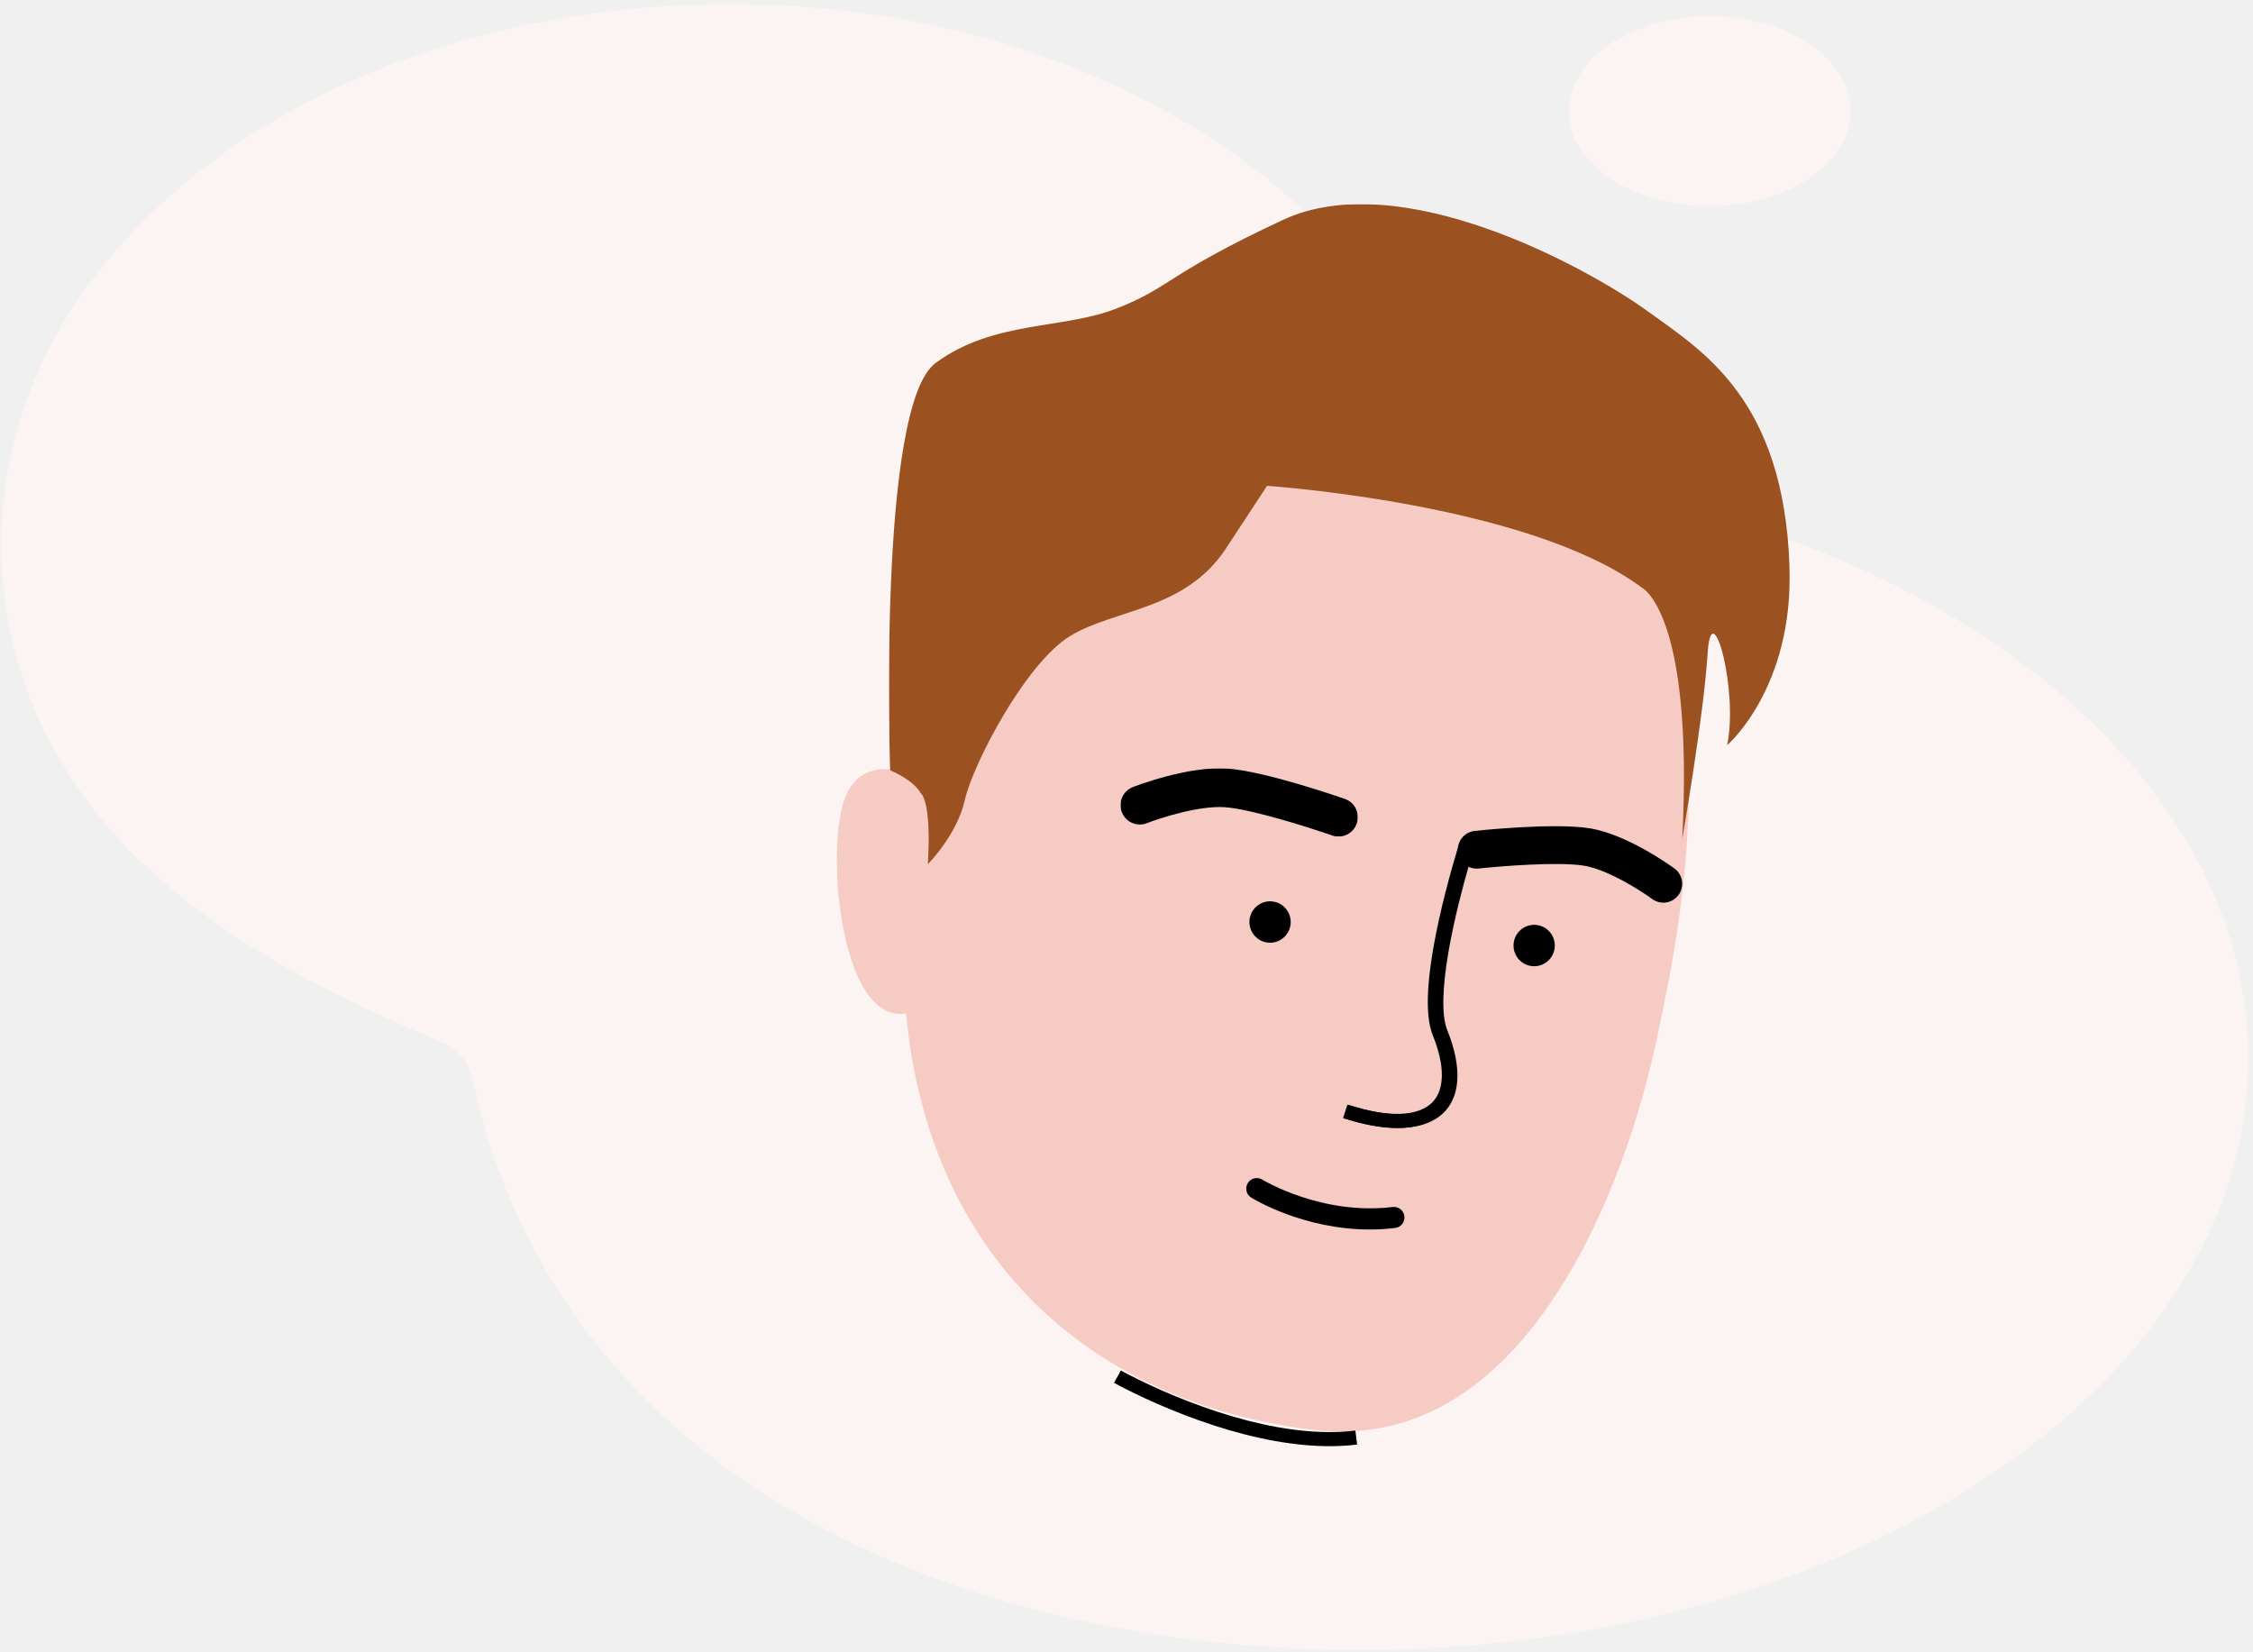
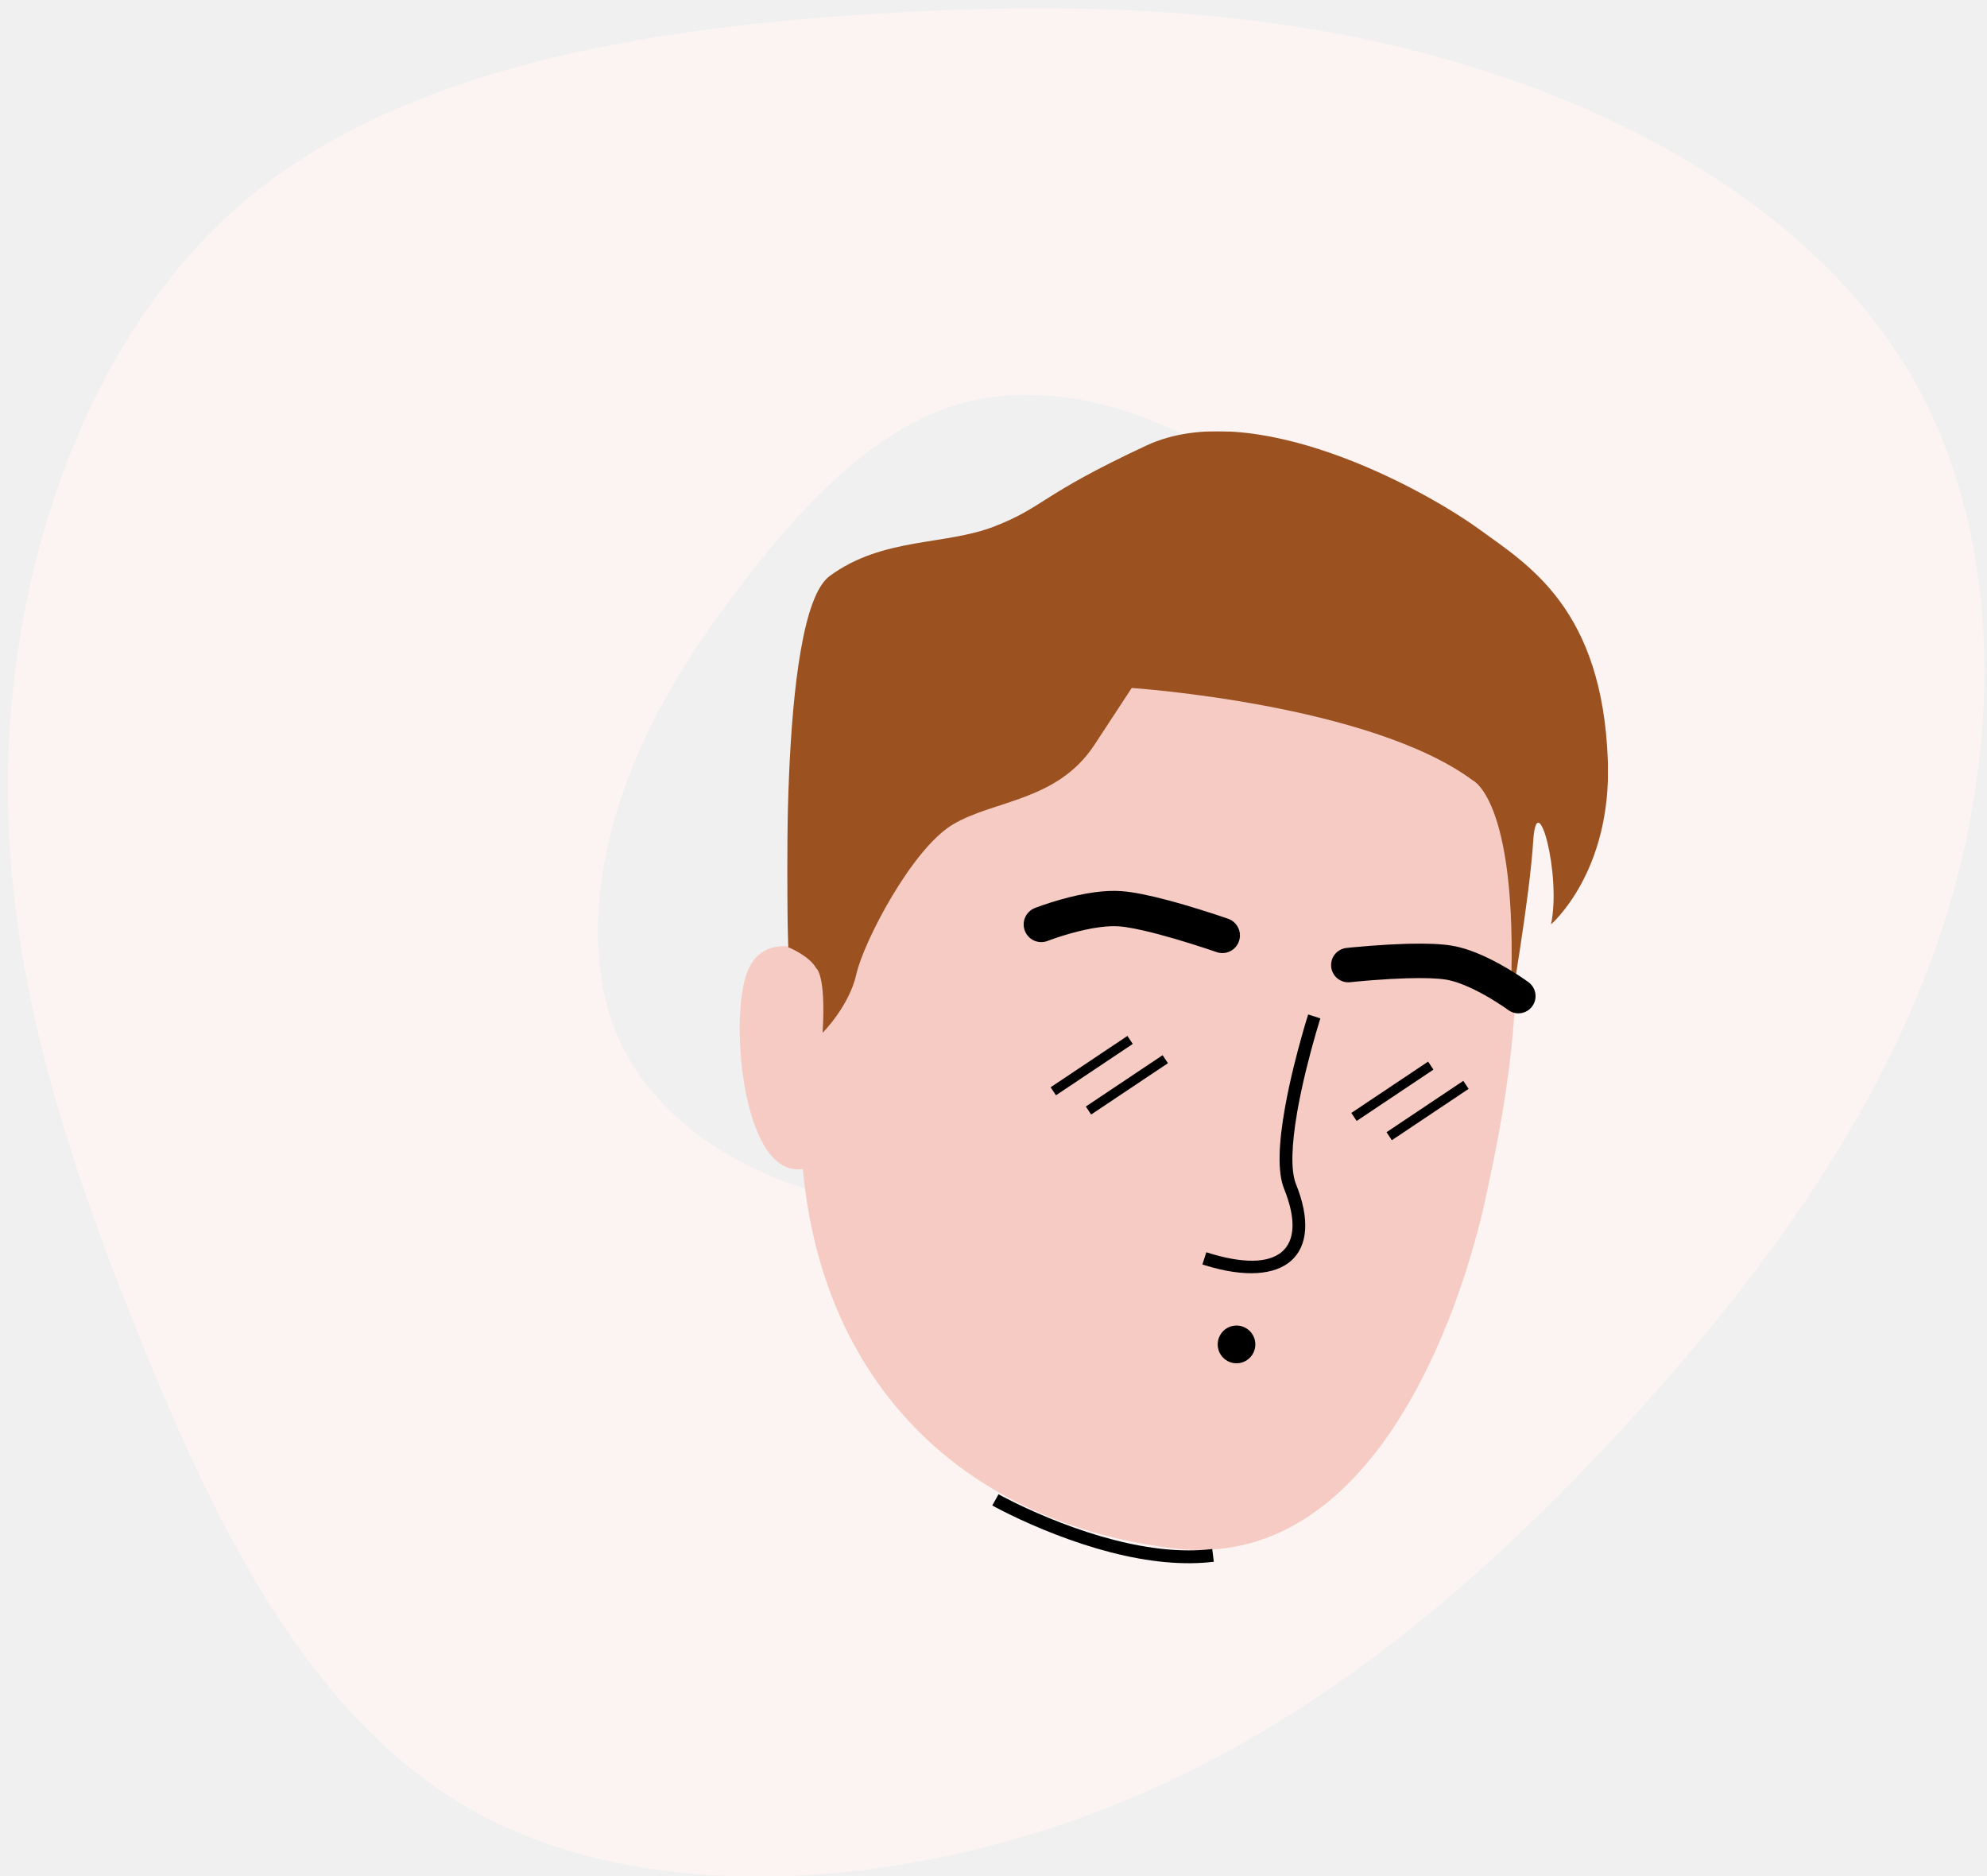
- <svg xmlns="http://www.w3.org/2000/svg" xmlns:xlink="http://www.w3.org/1999/xlink" viewBox="374.155 847.034 1671.369 1225.425" overflow="visible" width="1671.369px" height="1225.425px">
+ <svg xmlns="http://www.w3.org/2000/svg" xmlns:xlink="http://www.w3.org/1999/xlink" viewBox="392.849 647.484 1617.453 1526.772" overflow="visible" width="1617.453px" height="1526.772px">
  <defs>
    <polygon id="mastercharacteravatar-path-1" points="1.88 1.581 195.807 1.581 195.807 195.192 1.88 195.192" />
  </defs>
  <g id="Master/Character/Avatar" stroke="none" stroke-width="1" fill="none" fill-rule="evenodd">
    <g id="Avatar Background" opacity=".747" transform="translate(376, 630) scale(1 1)">
-       <g id="Avatar Background/Backdrop 6" stroke="none" stroke-width="1" fill="none" fill-rule="evenodd">
-         <path d="M1125.851,220 C1294.937,220 1479.783,278.654 1589.7,413.342 C1640.486,475.577 1665.919,548.633 1666,621.247 C1666.04,703.235 1633.755,784.659 1569.063,849.508 C1509.234,909.457 1432.833,950.045 1354.801,983.364 L1346.192,987.021 C1337.401,990.79 1328.454,995.012 1322.91,1002.665 C1318.737,1008.379 1316.921,1015.414 1315.344,1022.293 L1315.05,1023.581 C1298.609,1095.792 1268.416,1157.464 1228.109,1209.48 L1228.073,1209.48 C1156.283,1302.169 1052.171,1364.162 936.169,1400.449 C847.333,1428.251 751.484,1441 657.735,1441 C500.051,1441 355.31,1404.069 241.928,1342.442 L241.888,1342.398 C222.137,1331.737 203.314,1320.232 185.579,1308.082 C70.101,1228.992 -1,1120.976 -1,1001.897 C-1,774.883 257.446,588.098 588.927,565.172 C625.888,370.096 852.17,220 1125.851,220 Z M398.502,229 C456.214,229 503,260.564 503,299.5 C503,338.44 456.214,370 398.502,370 C340.786,370 294,338.44 294,299.5 C294,260.564 340.786,229 398.502,229 Z" id="Shape" fill="#FFF5F3" transform="translate(832.5, 830.5) scale(-1, 1) translate(-832.5, -830.5)" />
+       <g id="Avatar Background/Backdrop 4" stroke="none" stroke-width="1" fill="none" fill-rule="evenodd">
+         <path d="M1255.643,44.987 C1366.095,155.703 1440.456,302.853 1498.638,465.921 C1556.819,628.989 1598.2,807.267 1577.665,988.728 C1557.13,1170.543 1474.369,1354.835 1343.383,1443.266 C1213.398,1530.463 1035.842,1523.708 868.981,1506.06 L863.928,1505.522 C695.605,1487.482 539.106,1458.83 395.985,1374.997 C253.176,1291.164 123.745,1151.442 91.387,988.374 C59.661,826.587 123.076,641.225 195.594,480.339 L197.794,475.471 C270.91,313.465 352.427,176.573 462.879,65.856 C573.331,-44.86 712.718,-129.401 855.839,-134.706 C998.648,-140.012 1144.88,-65.73 1255.643,44.987 Z M849.805,338.749 L840.491,339.756 C769.966,347.606 704.279,360.33 644.044,395.412 C581.97,431.645 525.71,492.034 511.645,562.512 C498.029,631.556 524.732,710.534 555.751,779.454 L557.897,784.19 C589.678,854.21 625.111,913.375 673.121,961.227 C721.13,1009.079 781.717,1045.618 843.927,1047.911 C906.002,1050.205 969.564,1018.099 1017.709,970.247 C1064.944,923.167 1096.994,860.844 1122.101,791.723 L1123.33,788.318 C1148.62,717.84 1166.607,640.787 1157.681,562.359 C1148.755,483.778 1112.782,404.127 1055.846,365.906 C999.389,328.248 922.286,331.135 849.805,338.749 L849.805,338.749 Z" id="Shape" fill="#FFF5F3" transform="translate(833, 691) rotate(62) translate(-833, -691)" />
      </g>
    </g>
    <path d="M1602.877,1619.341 C1581.586,1719.979 1508.654,1927.039 1348.443,1907.739 C1182.712,1887.753 1063.105,1779.101 1046.357,1598.861 C998.177,1606.511 986.814,1481.338 1000.23,1441.125 C1013.664,1400.861 1057.504,1424.405 1057.504,1424.405 L1056.818,1435.328 C1058.847,1425.166 1061.144,1414.858 1063.694,1404.42 C1136.092,1108.32 1338.865,1120.063 1338.865,1120.063 C1711.469,1139.416 1624.164,1518.719 1602.877,1619.341" id="Fill-114" fill="#f6cbc3" />
    <g id="Hairstyle" transform="translate(-144, 485) scale(2.605327 2.606426)">
      <defs>
        <polygon id="hairstyleshort-hair-path-1" points="0 0.001 256.477 0.001 256.477 187.855 0 187.855" />
      </defs>
      <g id="Hairstyle/Short Hair" stroke="none" stroke-width="1" fill="none" fill-rule="evenodd">
        <g id="Group-3" transform="translate(452, 197)">
          <mask id="hairstyleshort-hair-mask-2" fill="#fff">
            <use xlink:href="#hairstyleshort-hair-path-1" />
          </mask>
          <g id="Clip-2" />
          <path d="M9.069,167.679 C9.069,167.679 12.186,169.537 11.076,187.855 C11.076,187.855 19.402,179.529 21.622,169.537 C23.842,159.546 38.829,130.682 51.596,122.91 C64.363,115.14 84.346,115.695 96.002,97.933 L107.659,80.17 C107.659,80.17 182.039,85.165 214.233,109.034 C214.233,109.034 229.22,115.695 225.89,180.639 C225.89,180.639 231.996,145.669 233.106,127.907 C234.216,110.144 241.987,138.453 238.657,153.995 C238.657,153.995 257.662,137.775 256.419,102.928 C254.729,55.533 231.697,41.838 216.454,30.769 C198.488,17.722 145.482,-11.053 112.178,4.489 C78.873,20.031 80.46,23.552 64.918,29.658 C49.376,35.764 29.948,32.989 13.296,45.2 C-3.356,57.412 0.352,161.124 0.352,161.124 C0.352,161.124 6.938,163.794 9.069,167.679" id="Fill-1" fill="#9b5120" mask="url(#hairstyleshort-hair-mask-2)" />
        </g>
      </g>
    </g>
    <g id="Expression" transform="translate(1135, 1336) scale(2.60396 2.611607)">
      <defs>
-         <polygon id="expressionsmile-path-1" points="0.035 0.044 67.64 0.044 67.64 19.432 0.035 19.432" />
+         <polygon id="expressionsurprised-path-1" points="0.015 0.206 47.048 0.206 47.048 15.563 0.015 15.563" />
      </defs>
-       <g id="Expression/Smile" stroke="none" stroke-width="1" fill="none" fill-rule="evenodd">
+       <g id="Expression/Surprised" stroke="none" stroke-width="1" fill="none" fill-rule="evenodd">
        <g id="Group-124" transform="translate(25, 52)" fill="#000" fill-rule="nonzero">
          <path d="M98.939,0.516 L102.748,1.738 L102.375,2.931 C102.076,3.904 101.742,5.018 101.382,6.253 C100.354,9.784 99.326,13.576 98.366,17.479 C97.3,21.818 96.385,26.025 95.67,29.998 L95.463,31.174 C93.726,41.278 93.48,48.993 95.033,53.142 L95.124,53.377 C104.002,75.34 91.946,86.478 66.642,78.679 L65.872,78.437 L67.091,74.627 C89.885,81.921 99.026,73.703 91.416,54.876 C89.321,49.694 89.643,40.899 91.734,29.289 C92.465,25.227 93.396,20.939 94.482,16.524 C95.348,13.003 96.268,9.573 97.194,6.338 L97.542,5.135 C97.751,4.418 97.951,3.741 98.141,3.107 L98.63,1.502 L98.939,0.516 Z" id="Stroke-114" />
          <path d="M0.185,153.534 L2.142,150.046 L2.856,150.435 L3.511,150.783 C4.503,151.305 5.632,151.881 6.887,152.498 L7.433,152.765 C11.654,154.821 16.322,156.878 21.3,158.798 C32.748,163.212 44.06,166.225 54.584,167.202 C59.354,167.645 63.874,167.656 68.106,167.202 L68.949,167.105 L69.438,171.075 C64.663,171.663 59.575,171.683 54.214,171.185 C43.277,170.169 31.625,167.066 19.861,162.53 C14.771,160.567 10,158.465 5.681,156.361 L4.048,155.554 C3.353,155.206 2.702,154.873 2.094,154.556 L0.963,153.958 L0.185,153.534 Z" id="Stroke-122" />
        </g>
-         <g id="Group-16" transform="translate(27, 30)">
-           <path d="M71.037,131.995 C52.166,131.995 37.938,123.351 37.27,122.938 C35.861,122.068 35.425,120.219 36.296,118.809 C37.165,117.401 39.014,116.963 40.424,117.834 C40.706,118.006 57.419,128.048 77.568,125.603 C79.201,125.405 80.707,126.575 80.908,128.22 C81.108,129.864 79.936,131.36 78.291,131.559 C75.814,131.861 73.388,131.995 71.037,131.995" id="Fill-3" fill="#000" />
-           <path d="M78.825,103.166 C74.782,103.166 69.738,102.375 63.443,100.361 L64.661,96.551 C76.385,100.302 85.045,99.996 89.046,95.687 C92.449,92.02 92.428,85.313 88.987,76.801 C86.652,71.026 87.229,60.073 90.702,44.245 C93.243,32.662 96.477,22.541 96.51,22.44 L100.318,23.662 C96.811,34.595 88.606,65.187 92.695,75.302 C97.893,88.16 95.174,94.964 91.977,98.408 C89.697,100.866 85.718,103.166 78.825,103.166" id="Fill-5" fill="#000" />
-           <g id="Group-9" transform="translate(0, 0.956)">
-             <mask id="expressionsmile-mask-2" fill="#fff">
-               <use xlink:href="#expressionsmile-path-1" />
+         <g id="Group-31" transform="translate(43, 35)">
+           <g id="Group-8" transform="translate(94, 0.154)">
+             <mask id="expressionsurprised-mask-2" fill="#fff">
+               <use xlink:href="#expressionsurprised-path-1" />
            </mask>
-             <g id="Clip-8" />
-             <path d="M62.139,19.432 C61.538,19.432 60.926,19.332 60.327,19.123 C54.491,17.087 37.634,11.675 29.822,11.097 C22.466,10.552 11.243,14.186 7.539,15.633 C4.71,16.737 1.521,15.342 0.415,12.515 C-0.692,9.687 0.701,6.499 3.528,5.39 C4.164,5.141 19.26,-0.716 30.634,0.127 C41.489,0.931 63.039,8.419 63.951,8.738 C66.819,9.739 68.332,12.875 67.332,15.743 C66.54,18.011 64.413,19.432 62.139,19.432" id="Fill-7" fill="#000" mask="url(#expressionsmile-mask-2)" />
+             <g id="Clip-7" />
          </g>
-           <path d="M154.677,39.164 C153.575,39.164 152.463,38.827 151.506,38.124 C148.447,35.885 139.002,29.817 132.137,28.669 C124.812,27.445 107.96,28.829 102.084,29.465 C99.137,29.779 96.488,27.652 96.169,24.706 C95.849,21.758 97.98,19.108 100.927,18.79 C101.849,18.689 123.628,16.361 133.907,18.079 C144.715,19.886 157.328,29.078 157.86,29.468 C160.249,31.224 160.764,34.584 159.009,36.974 C157.957,38.406 156.328,39.164 154.677,39.164" id="Fill-10" fill="#000" />
+           <path d="M64.415,120.348 C64.415,123.595 61.783,126.228 58.535,126.228 C55.288,126.228 52.655,123.595 52.655,120.348 C52.655,117.1 55.288,114.468 58.535,114.468 C61.783,114.468 64.415,117.1 64.415,120.348" id="Fill-11" fill="#000" />
+           <line x1="1.262" y1="41.457" x2="25.262" y2="25.457" id="Fill-15" fill="#FFF" />
+           <polygon id="Fill-17" fill="#000" points="2.094 42.705 0.429 40.209 24.43 24.209 26.093 26.705" />
+           <line x1="12.261" y1="47.457" x2="36.261" y2="31.457" id="Fill-19" fill="#FFF" />
+           <polygon id="Fill-21" fill="#000" points="13.094 48.705 11.43 46.209 35.429 30.209 37.093 32.705" />
+           <line x1="95.261" y1="49.457" x2="119.261" y2="33.457" id="Fill-23" fill="#FFF" />
+           <polygon id="Fill-25" fill="#000" points="96.094 50.705 94.43 48.209 118.43 32.209 120.094 34.705" />
+           <line x1="106.261" y1="55.457" x2="130.262" y2="39.457" id="Fill-27" fill="#FFF" />
+           <polygon id="Fill-29" fill="#000" points="107.094 56.705 105.43 54.209 129.429 38.209 131.094 40.705" />
        </g>
-         <g id="Group-19" transform="translate(63, 68)" fill="#000">
-           <path d="M12.521,6.659 C12.521,9.906 9.889,12.539 6.641,12.539 C3.394,12.539 0.761,9.906 0.761,6.659 C0.761,3.411 3.394,0.779 6.641,0.779 C9.889,0.779 12.521,3.411 12.521,6.659" id="Fill-10" />
-           <path d="M87.761,13.338 C87.761,16.586 85.129,19.218 81.882,19.218 C78.635,19.218 76.001,16.586 76.001,13.338 C76.001,10.091 78.635,7.458 81.882,7.458 C85.129,7.458 87.761,10.091 87.761,13.338" id="Fill-12" />
-         </g>
+         <path d="M57.128,14.442 C60.176,14.03 63.008,13.893 65.6,14.086 C69.249,14.356 74.081,15.335 79.918,16.875 C81.703,17.345 83.558,17.863 85.465,18.419 C88.669,19.354 91.869,20.353 94.92,21.353 L96.926,22.017 L98.918,22.696 C101.786,23.697 103.299,26.833 102.298,29.701 C101.322,32.497 98.316,34.006 95.508,33.152 L95.22,33.056 L94.287,32.736 C93.462,32.456 92.525,32.143 91.495,31.806 C88.551,30.842 85.463,29.877 82.384,28.979 C80.565,28.448 78.801,27.956 77.113,27.511 L76.006,27.223 C71.275,26.01 67.403,25.249 64.788,25.056 C63.034,24.926 60.944,25.026 58.602,25.343 C55.785,25.724 52.725,26.397 49.581,27.28 C48.018,27.719 46.52,28.186 45.126,28.655 L44.439,28.89 C43.999,29.043 43.598,29.185 43.24,29.317 L42.509,29.59 C39.681,30.699 36.489,29.305 35.381,26.477 C34.272,23.649 35.666,20.458 38.494,19.349 L39.067,19.131 C39.521,18.961 40.118,18.746 40.839,18.496 C42.619,17.88 44.56,17.265 46.607,16.69 C50.209,15.678 53.752,14.899 57.128,14.442 Z" id="Stroke-116" fill="#000" fill-rule="nonzero" />
+         <path d="M154.327,30.515 L155.651,30.48 C161.093,30.358 165.559,30.527 168.875,31.081 C170.705,31.387 172.612,31.9 174.594,32.596 C177.537,33.629 180.594,35.045 183.711,36.75 C185.701,37.838 187.616,38.989 189.413,40.149 L190.176,40.647 C191.395,41.45 192.302,42.086 192.826,42.47 C195.216,44.226 195.731,47.586 193.976,49.976 C192.268,52.301 189.04,52.851 186.666,51.262 L185.925,50.737 L185.312,50.314 C184.989,50.093 184.64,49.858 184.267,49.613 C182.485,48.438 180.555,47.263 178.559,46.171 C175.917,44.727 173.372,43.547 171.037,42.727 C169.604,42.224 168.283,41.869 167.105,41.672 C164.384,41.217 160.045,41.086 154.65,41.248 C151.359,41.347 147.827,41.549 144.228,41.824 L142.668,41.947 C141.646,42.031 140.663,42.117 139.729,42.203 L137.052,42.466 C134.104,42.786 131.455,40.655 131.135,37.707 C130.824,34.833 132.842,32.243 135.675,31.819 L136.469,31.731 L137.681,31.611 L138.022,31.578 C139.676,31.421 141.49,31.264 143.41,31.117 C147.163,30.831 150.854,30.619 154.327,30.515 Z" id="Stroke-118" fill="#000" fill-rule="nonzero" />
      </g>
    </g>
    <g id="Accessories" transform="translate(1013, 1424) scale(2.606838 2.602564)">
      <g id="Accessories/None" stroke="none" stroke-width="1" fill="none" fill-rule="evenodd" fill-opacity="0" />
    </g>
  </g>
</svg>
